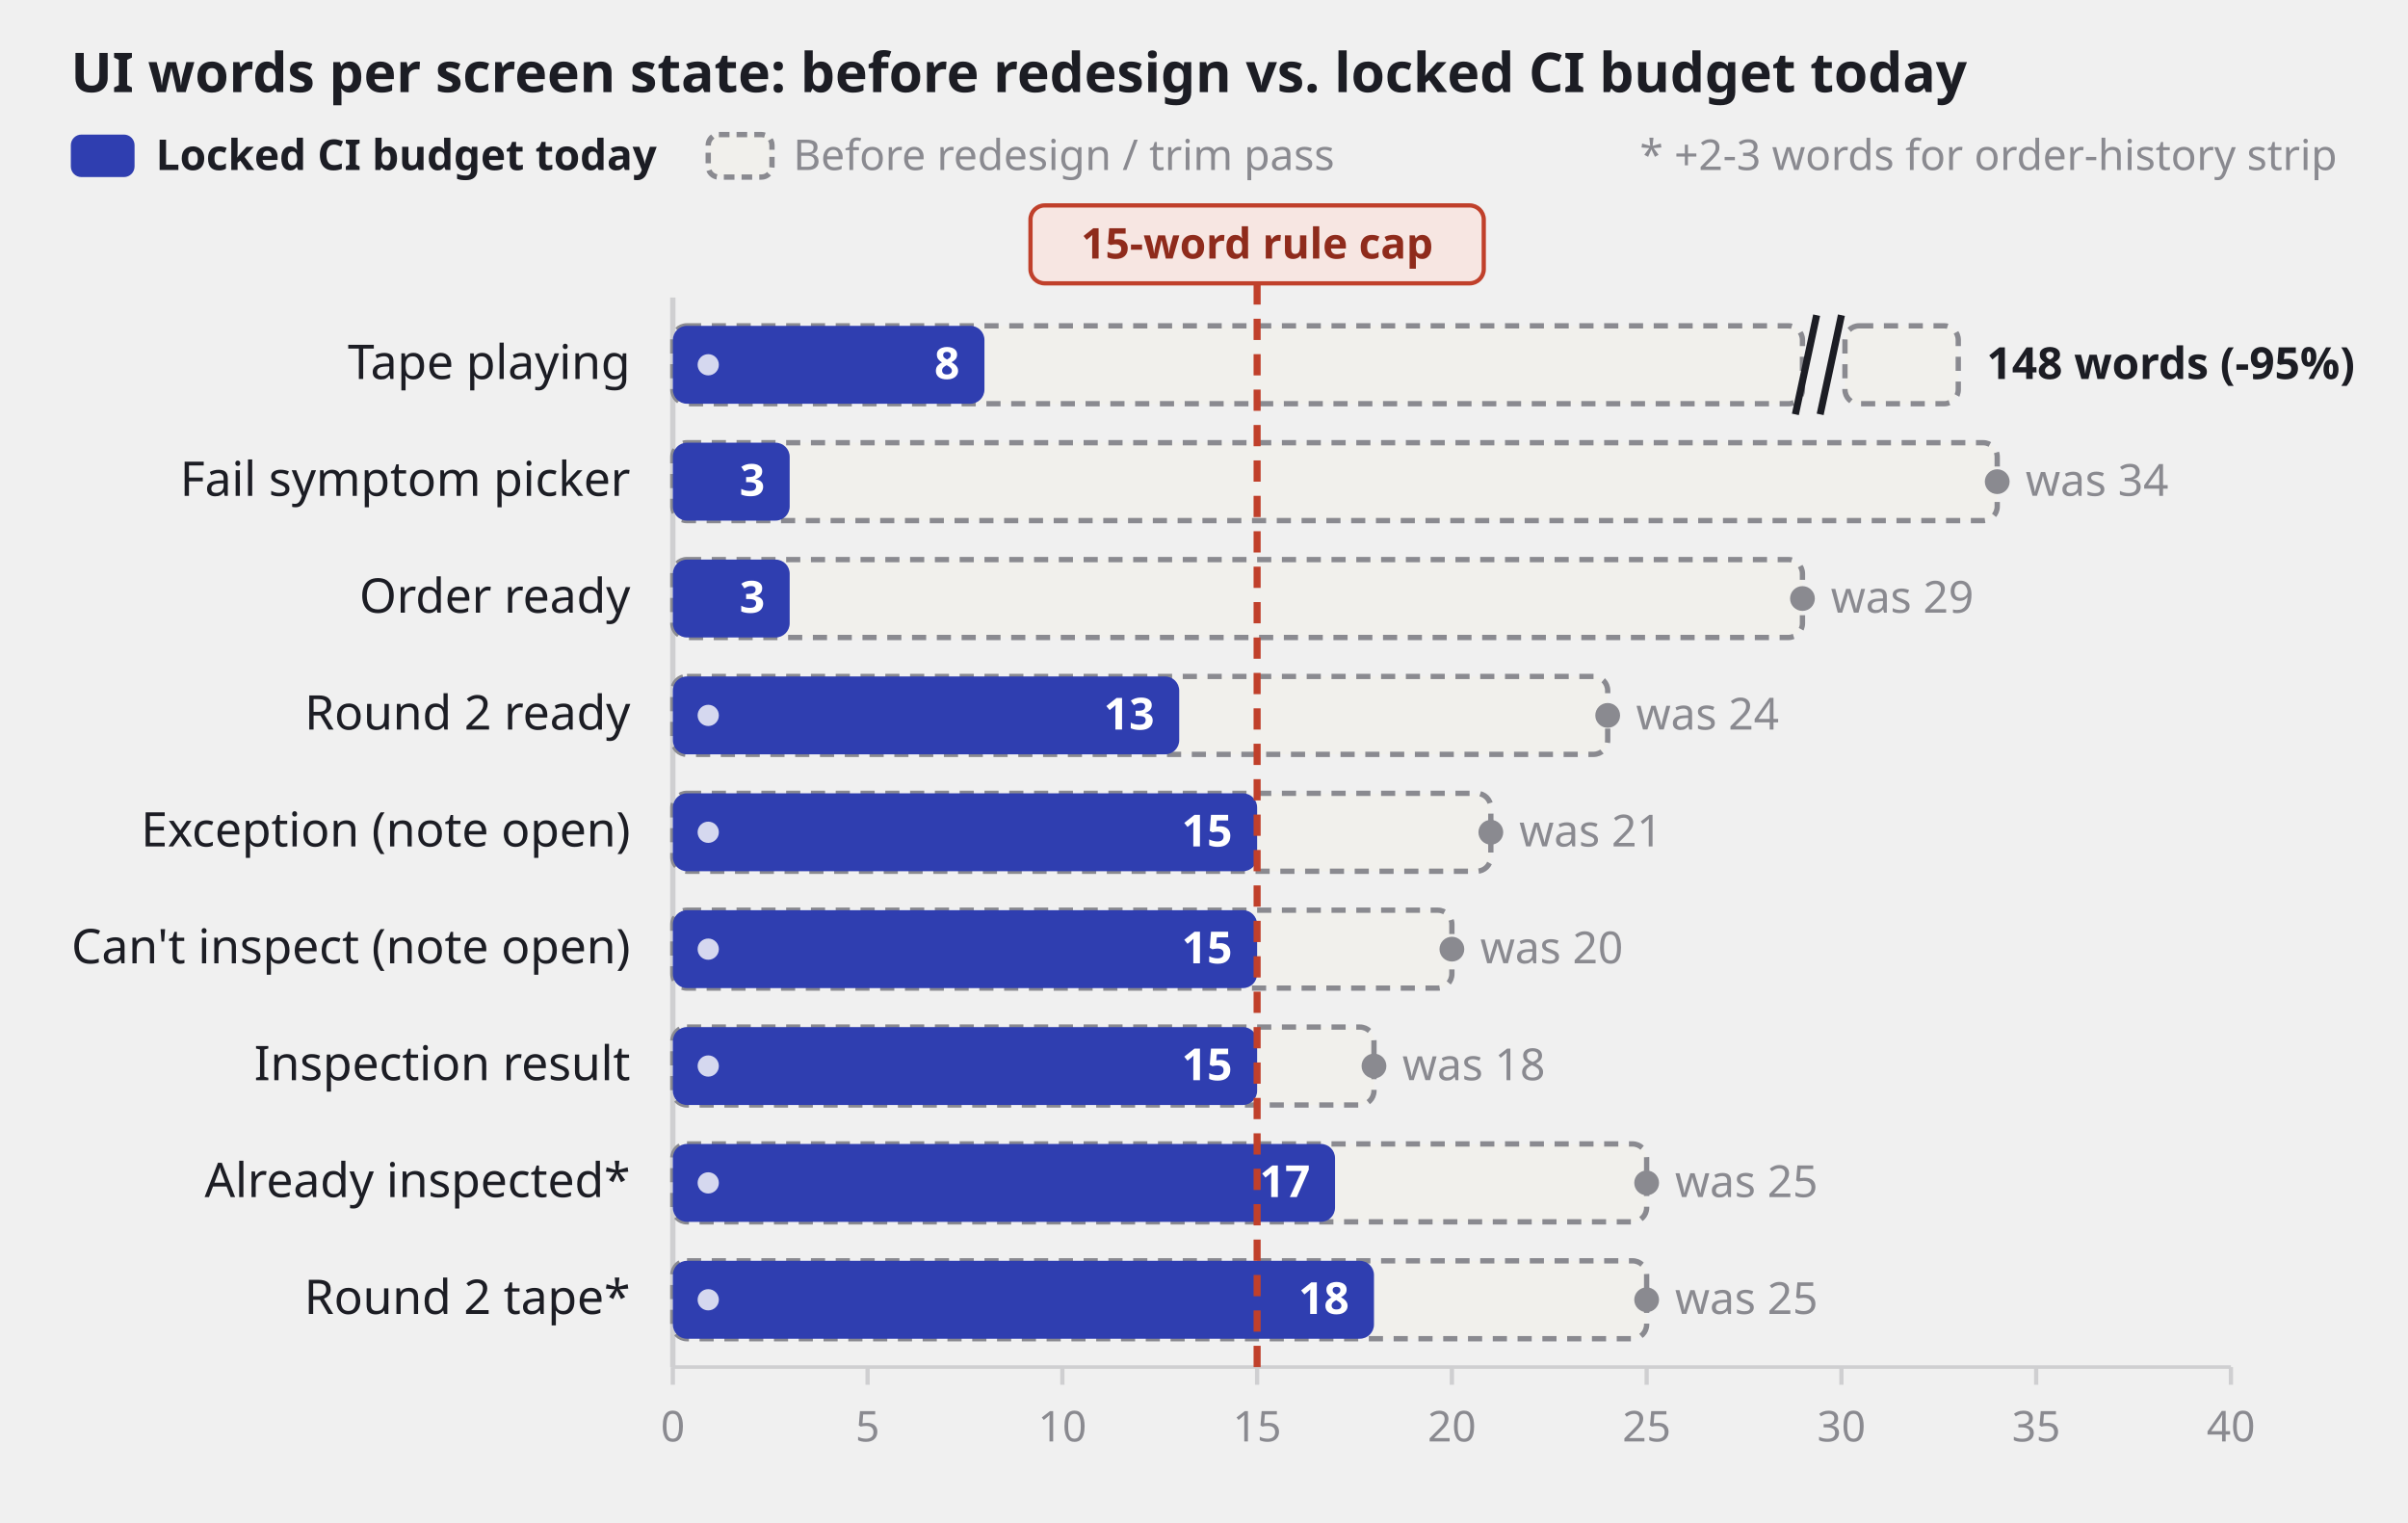
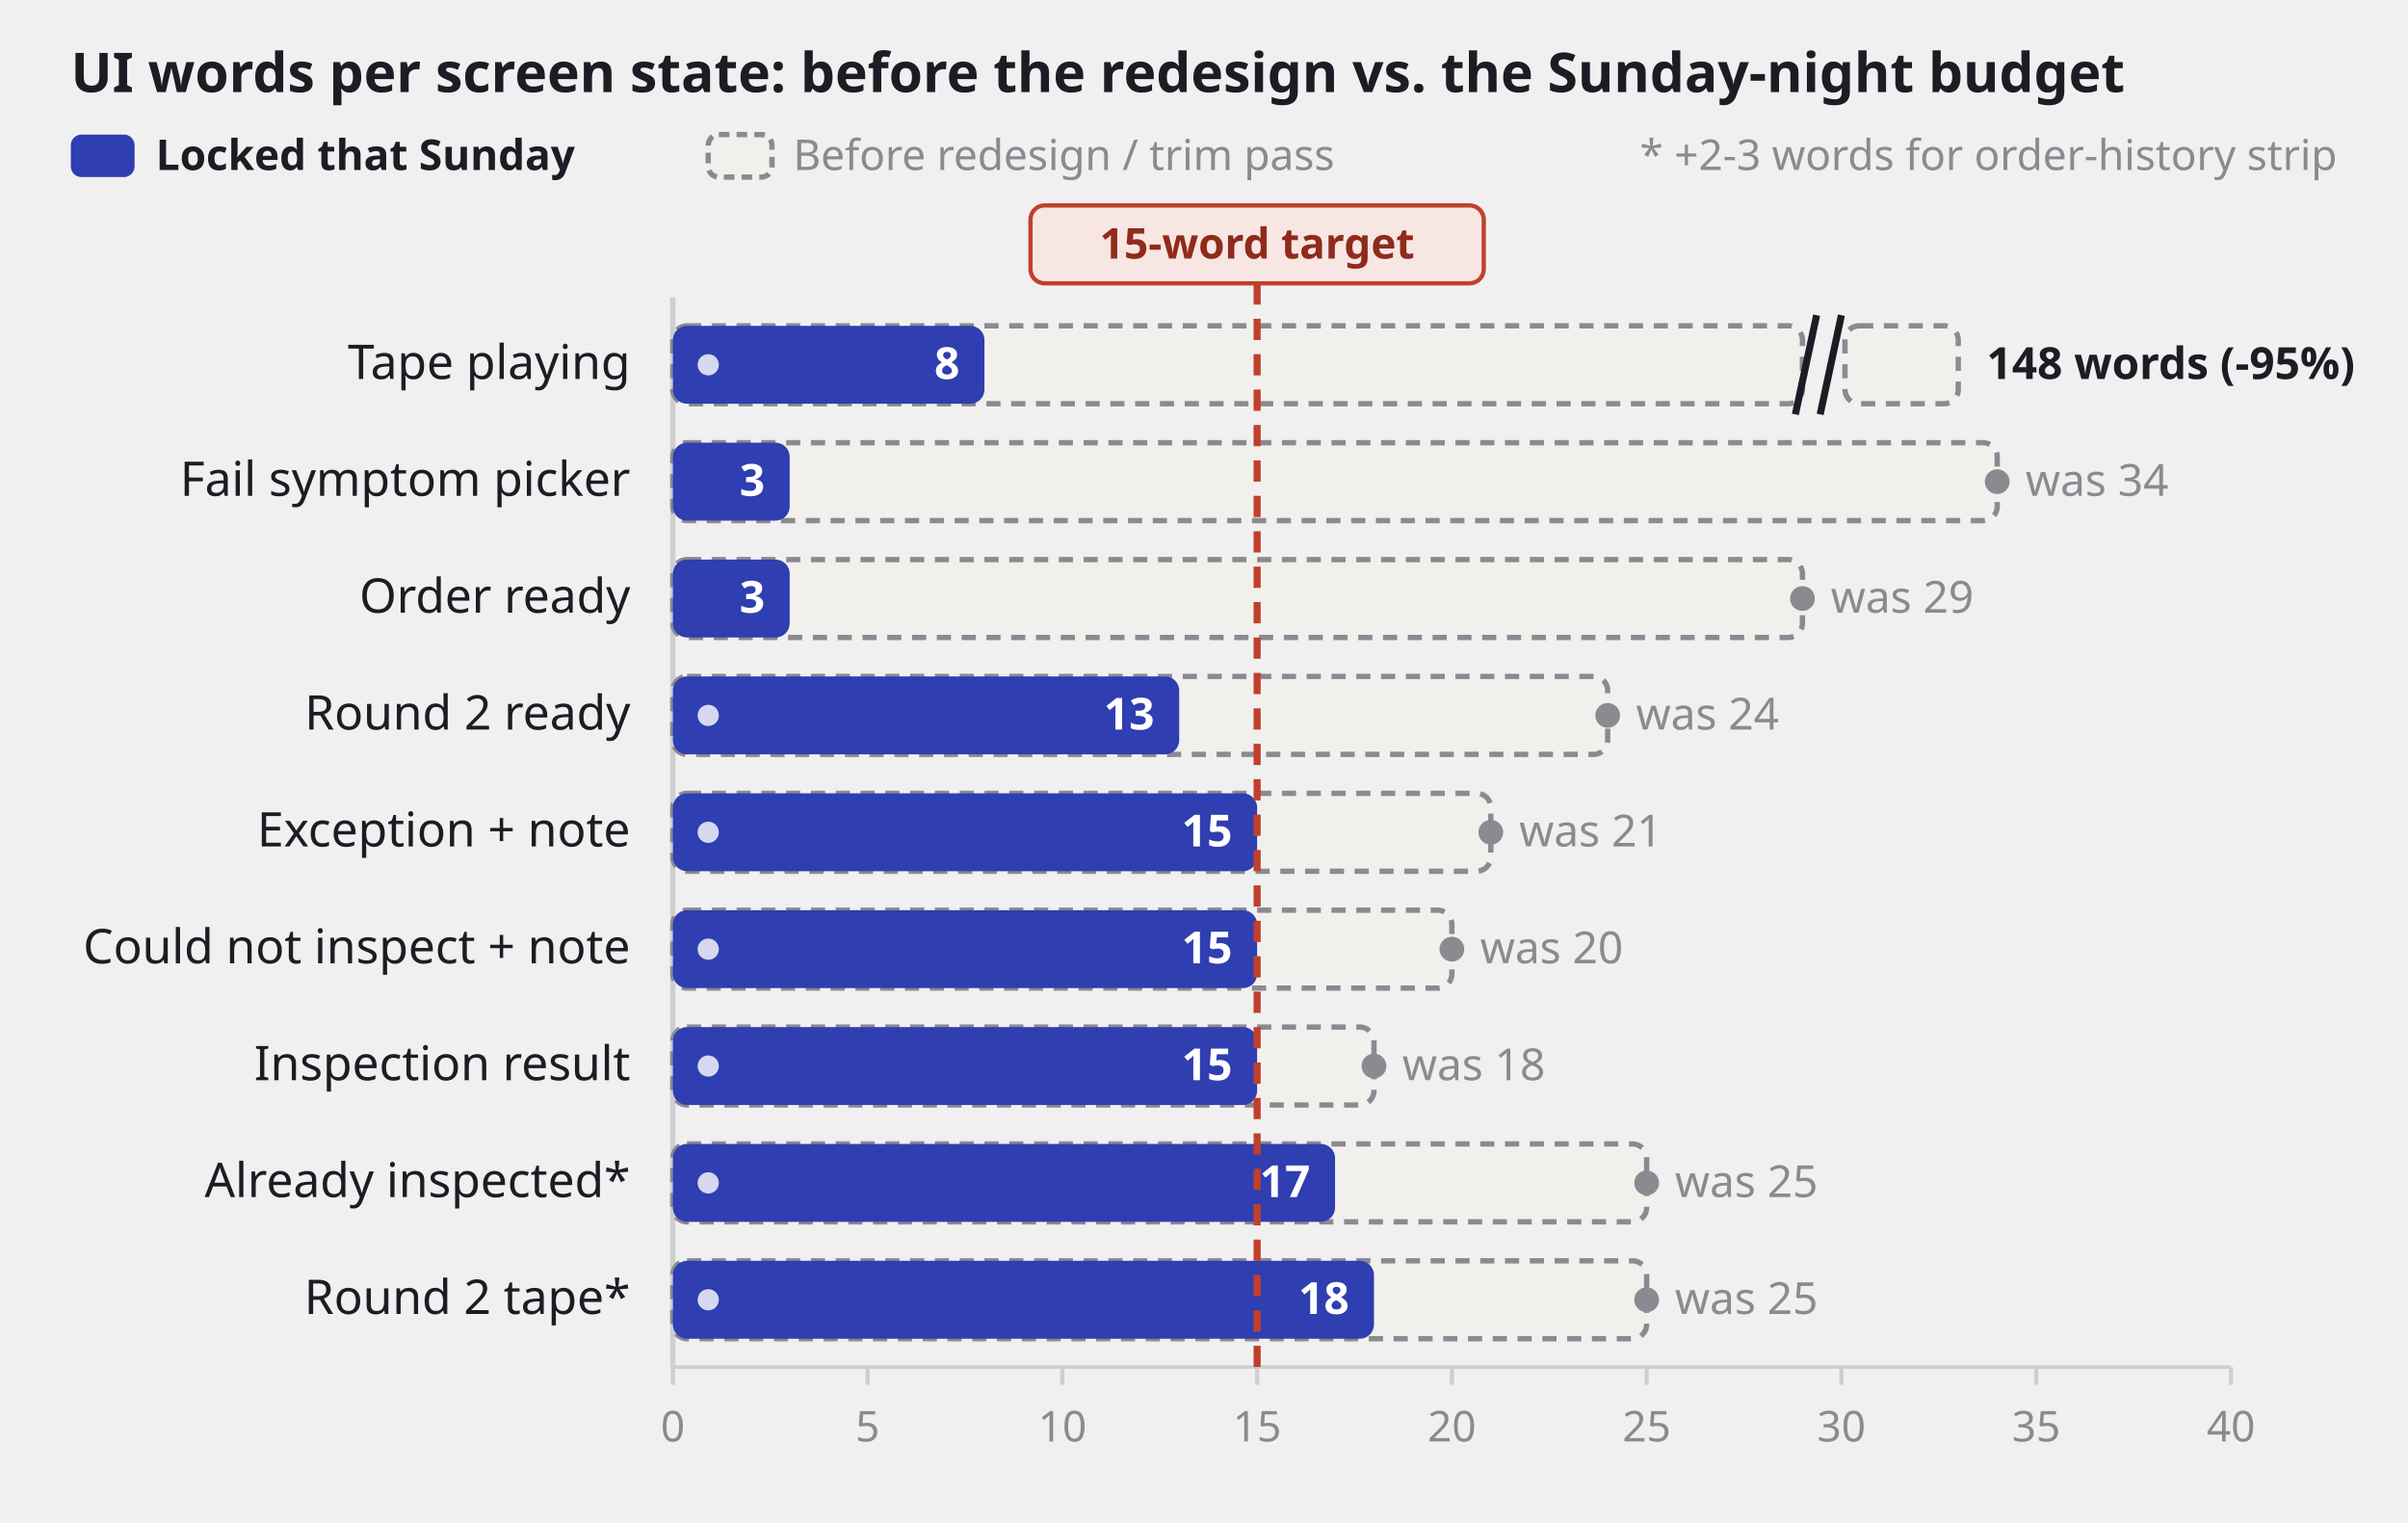
<svg xmlns="http://www.w3.org/2000/svg" width="680" height="430" viewBox="0 0 680 430">
  <g font-family="Inter Variable, system-ui, sans-serif" fill="#1c1d24">
-     <text x="20" y="26" font-size="15.5" font-weight="700" fill="#1c1d24">UI words per screen state: before redesign vs. locked CI budget today</text>
+     <text x="20" y="26" font-size="15.5" font-weight="700" fill="#1c1d24">UI words per screen state: before the redesign vs. the Sunday-night budget</text>
    <rect x="20" y="38" width="18" height="12" rx="3" fill="#2f3eb0" />
-     <text x="44" y="48" font-size="12" font-weight="600" fill="#1c1d24">Locked CI budget today</text>
+     <text x="44" y="48" font-size="12" font-weight="600" fill="#1c1d24">Locked that Sunday</text>
    <rect x="200" y="38" width="18" height="12" rx="3" fill="#f1f0ec" stroke="#8a8a90" stroke-width="1.5" stroke-dasharray="3 2" />
    <text x="224" y="48" font-size="12" fill="#8a8a90">Before redesign / trim pass</text>
    <text x="660" y="48" font-size="12" text-anchor="end" fill="#8a8a90">* +2-3 words for order-history strip</text>
    <line x1="190" y1="84" x2="190" y2="386" stroke="#cfcfd1" stroke-width="1.5" />
    <line x1="190" y1="386" x2="190" y2="391" stroke="#cfcfd1" stroke-width="1.2" />
    <text x="190" y="407" font-size="12" text-anchor="middle" fill="#8a8a90">0</text>
    <line x1="245" y1="386" x2="245" y2="391" stroke="#cfcfd1" stroke-width="1.2" />
    <text x="245" y="407" font-size="12" text-anchor="middle" fill="#8a8a90">5</text>
    <line x1="300" y1="386" x2="300" y2="391" stroke="#cfcfd1" stroke-width="1.2" />
    <text x="300" y="407" font-size="12" text-anchor="middle" fill="#8a8a90">10</text>
    <line x1="355" y1="386" x2="355" y2="391" stroke="#cfcfd1" stroke-width="1.2" />
    <text x="355" y="407" font-size="12" text-anchor="middle" fill="#8a8a90">15</text>
    <line x1="410" y1="386" x2="410" y2="391" stroke="#cfcfd1" stroke-width="1.2" />
    <text x="410" y="407" font-size="12" text-anchor="middle" fill="#8a8a90">20</text>
    <line x1="465" y1="386" x2="465" y2="391" stroke="#cfcfd1" stroke-width="1.2" />
    <text x="465" y="407" font-size="12" text-anchor="middle" fill="#8a8a90">25</text>
    <line x1="520" y1="386" x2="520" y2="391" stroke="#cfcfd1" stroke-width="1.2" />
    <text x="520" y="407" font-size="12" text-anchor="middle" fill="#8a8a90">30</text>
    <line x1="575" y1="386" x2="575" y2="391" stroke="#cfcfd1" stroke-width="1.2" />
    <text x="575" y="407" font-size="12" text-anchor="middle" fill="#8a8a90">35</text>
    <line x1="630" y1="386" x2="630" y2="391" stroke="#cfcfd1" stroke-width="1.2" />
    <text x="630" y="407" font-size="12" text-anchor="middle" fill="#8a8a90">40</text>
    <line x1="190" y1="386" x2="630" y2="386" stroke="#cfcfd1" stroke-width="1" />
    <text x="178" y="107" font-size="13.5" font-weight="500" text-anchor="end" fill="#1c1d24">Tape playing</text>
    <rect x="190" y="92" width="319" height="22" rx="4" fill="#f1f0ec" stroke="#8a8a90" stroke-width="1.5" stroke-dasharray="4 3" />
    <rect x="521" y="92" width="32" height="22" rx="4" fill="#f1f0ec" stroke="#8a8a90" stroke-width="1.5" stroke-dasharray="4 3" />
    <line x1="513" y1="89" x2="507" y2="117" stroke="#1c1d24" stroke-width="2" />
    <line x1="520" y1="89" x2="514" y2="117" stroke="#1c1d24" stroke-width="2" />
    <text x="561" y="107" font-size="12.5" font-weight="700" fill="#1c1d24">148 words (-95%)</text>
    <rect x="190" y="92" width="88" height="22" rx="4" fill="#2f3eb0" />
    <circle cx="200" cy="103" r="3" fill="#ffffff" opacity="0.8" />
    <text x="271" y="107" font-size="12.5" font-weight="700" text-anchor="end" fill="#ffffff">8</text>
    <text x="178" y="140" font-size="13.5" font-weight="500" text-anchor="end" fill="#1c1d24">Fail symptom picker</text>
    <rect x="190" y="125" width="374" height="22" rx="4" fill="#f1f0ec" stroke="#8a8a90" stroke-width="1.5" stroke-dasharray="4 3" />
    <circle cx="564" cy="136" r="3.5" fill="#8a8a90" />
    <text x="572" y="140" font-size="12.5" font-weight="500" fill="#8a8a90">was 34</text>
    <rect x="190" y="125" width="33" height="22" rx="4" fill="#2f3eb0" />
    <text x="216" y="140" font-size="12.5" font-weight="700" text-anchor="end" fill="#ffffff">3</text>
    <text x="178" y="173" font-size="13.5" font-weight="500" text-anchor="end" fill="#1c1d24">Order ready</text>
    <rect x="190" y="158" width="319" height="22" rx="4" fill="#f1f0ec" stroke="#8a8a90" stroke-width="1.5" stroke-dasharray="4 3" />
    <circle cx="509" cy="169" r="3.5" fill="#8a8a90" />
    <text x="517" y="173" font-size="12.5" font-weight="500" fill="#8a8a90">was 29</text>
    <rect x="190" y="158" width="33" height="22" rx="4" fill="#2f3eb0" />
    <text x="216" y="173" font-size="12.5" font-weight="700" text-anchor="end" fill="#ffffff">3</text>
    <text x="178" y="206" font-size="13.5" font-weight="500" text-anchor="end" fill="#1c1d24">Round 2 ready</text>
    <rect x="190" y="191" width="264" height="22" rx="4" fill="#f1f0ec" stroke="#8a8a90" stroke-width="1.5" stroke-dasharray="4 3" />
    <circle cx="454" cy="202" r="3.5" fill="#8a8a90" />
    <text x="462" y="206" font-size="12.5" font-weight="500" fill="#8a8a90">was 24</text>
    <rect x="190" y="191" width="143" height="22" rx="4" fill="#2f3eb0" />
    <circle cx="200" cy="202" r="3" fill="#ffffff" opacity="0.8" />
    <text x="326" y="206" font-size="12.5" font-weight="700" text-anchor="end" fill="#ffffff">13</text>
-     <text x="178" y="239" font-size="13.5" font-weight="500" text-anchor="end" fill="#1c1d24">Exception (note open)</text>
+     <text x="178" y="239" font-size="13.5" font-weight="500" text-anchor="end" fill="#1c1d24">Exception + note</text>
    <rect x="190" y="224" width="231" height="22" rx="4" fill="#f1f0ec" stroke="#8a8a90" stroke-width="1.5" stroke-dasharray="4 3" />
    <circle cx="421" cy="235" r="3.5" fill="#8a8a90" />
    <text x="429" y="239" font-size="12.5" font-weight="500" fill="#8a8a90">was 21</text>
    <rect x="190" y="224" width="165" height="22" rx="4" fill="#2f3eb0" />
    <circle cx="200" cy="235" r="3" fill="#ffffff" opacity="0.8" />
    <text x="348" y="239" font-size="12.5" font-weight="700" text-anchor="end" fill="#ffffff">15</text>
-     <text x="178" y="272" font-size="13.5" font-weight="500" text-anchor="end" fill="#1c1d24">Can't inspect (note open)</text>
+     <text x="178" y="272" font-size="13.5" font-weight="500" text-anchor="end" fill="#1c1d24">Could not inspect + note</text>
    <rect x="190" y="257" width="220" height="22" rx="4" fill="#f1f0ec" stroke="#8a8a90" stroke-width="1.5" stroke-dasharray="4 3" />
    <circle cx="410" cy="268" r="3.5" fill="#8a8a90" />
    <text x="418" y="272" font-size="12.5" font-weight="500" fill="#8a8a90">was 20</text>
    <rect x="190" y="257" width="165" height="22" rx="4" fill="#2f3eb0" />
    <circle cx="200" cy="268" r="3" fill="#ffffff" opacity="0.8" />
    <text x="348" y="272" font-size="12.5" font-weight="700" text-anchor="end" fill="#ffffff">15</text>
    <text x="178" y="305" font-size="13.5" font-weight="500" text-anchor="end" fill="#1c1d24">Inspection result</text>
    <rect x="190" y="290" width="198" height="22" rx="4" fill="#f1f0ec" stroke="#8a8a90" stroke-width="1.5" stroke-dasharray="4 3" />
    <circle cx="388" cy="301" r="3.5" fill="#8a8a90" />
    <text x="396" y="305" font-size="12.5" font-weight="500" fill="#8a8a90">was 18</text>
    <rect x="190" y="290" width="165" height="22" rx="4" fill="#2f3eb0" />
    <circle cx="200" cy="301" r="3" fill="#ffffff" opacity="0.8" />
    <text x="348" y="305" font-size="12.5" font-weight="700" text-anchor="end" fill="#ffffff">15</text>
    <text x="178" y="338" font-size="13.5" font-weight="500" text-anchor="end" fill="#1c1d24">Already inspected*</text>
    <rect x="190" y="323" width="275" height="22" rx="4" fill="#f1f0ec" stroke="#8a8a90" stroke-width="1.5" stroke-dasharray="4 3" />
    <circle cx="465" cy="334" r="3.5" fill="#8a8a90" />
    <text x="473" y="338" font-size="12.5" font-weight="500" fill="#8a8a90">was 25</text>
    <rect x="190" y="323" width="187" height="22" rx="4" fill="#2f3eb0" />
    <circle cx="200" cy="334" r="3" fill="#ffffff" opacity="0.8" />
    <text x="370" y="338" font-size="12.5" font-weight="700" text-anchor="end" fill="#ffffff">17</text>
    <text x="178" y="371" font-size="13.5" font-weight="500" text-anchor="end" fill="#1c1d24">Round 2 tape*</text>
    <rect x="190" y="356" width="275" height="22" rx="4" fill="#f1f0ec" stroke="#8a8a90" stroke-width="1.5" stroke-dasharray="4 3" />
    <circle cx="465" cy="367" r="3.5" fill="#8a8a90" />
    <text x="473" y="371" font-size="12.5" font-weight="500" fill="#8a8a90">was 25</text>
    <rect x="190" y="356" width="198" height="22" rx="4" fill="#2f3eb0" />
    <circle cx="200" cy="367" r="3" fill="#ffffff" opacity="0.8" />
    <text x="381" y="371" font-size="12.5" font-weight="700" text-anchor="end" fill="#ffffff">18</text>
    <line x1="355" y1="80" x2="355" y2="386" stroke="#c0402b" stroke-width="2" stroke-dasharray="6 4" />
    <rect x="291" y="58" width="128" height="22" rx="4" fill="#f7e6e2" stroke="#c0402b" stroke-width="1.2" />
-     <text x="355" y="73" font-size="12" font-weight="700" text-anchor="middle" fill="#8f2b1c">15-word rule cap</text>
+     <text x="355" y="73" font-size="12" font-weight="700" text-anchor="middle" fill="#8f2b1c">15-word target</text>
  </g>
</svg>
